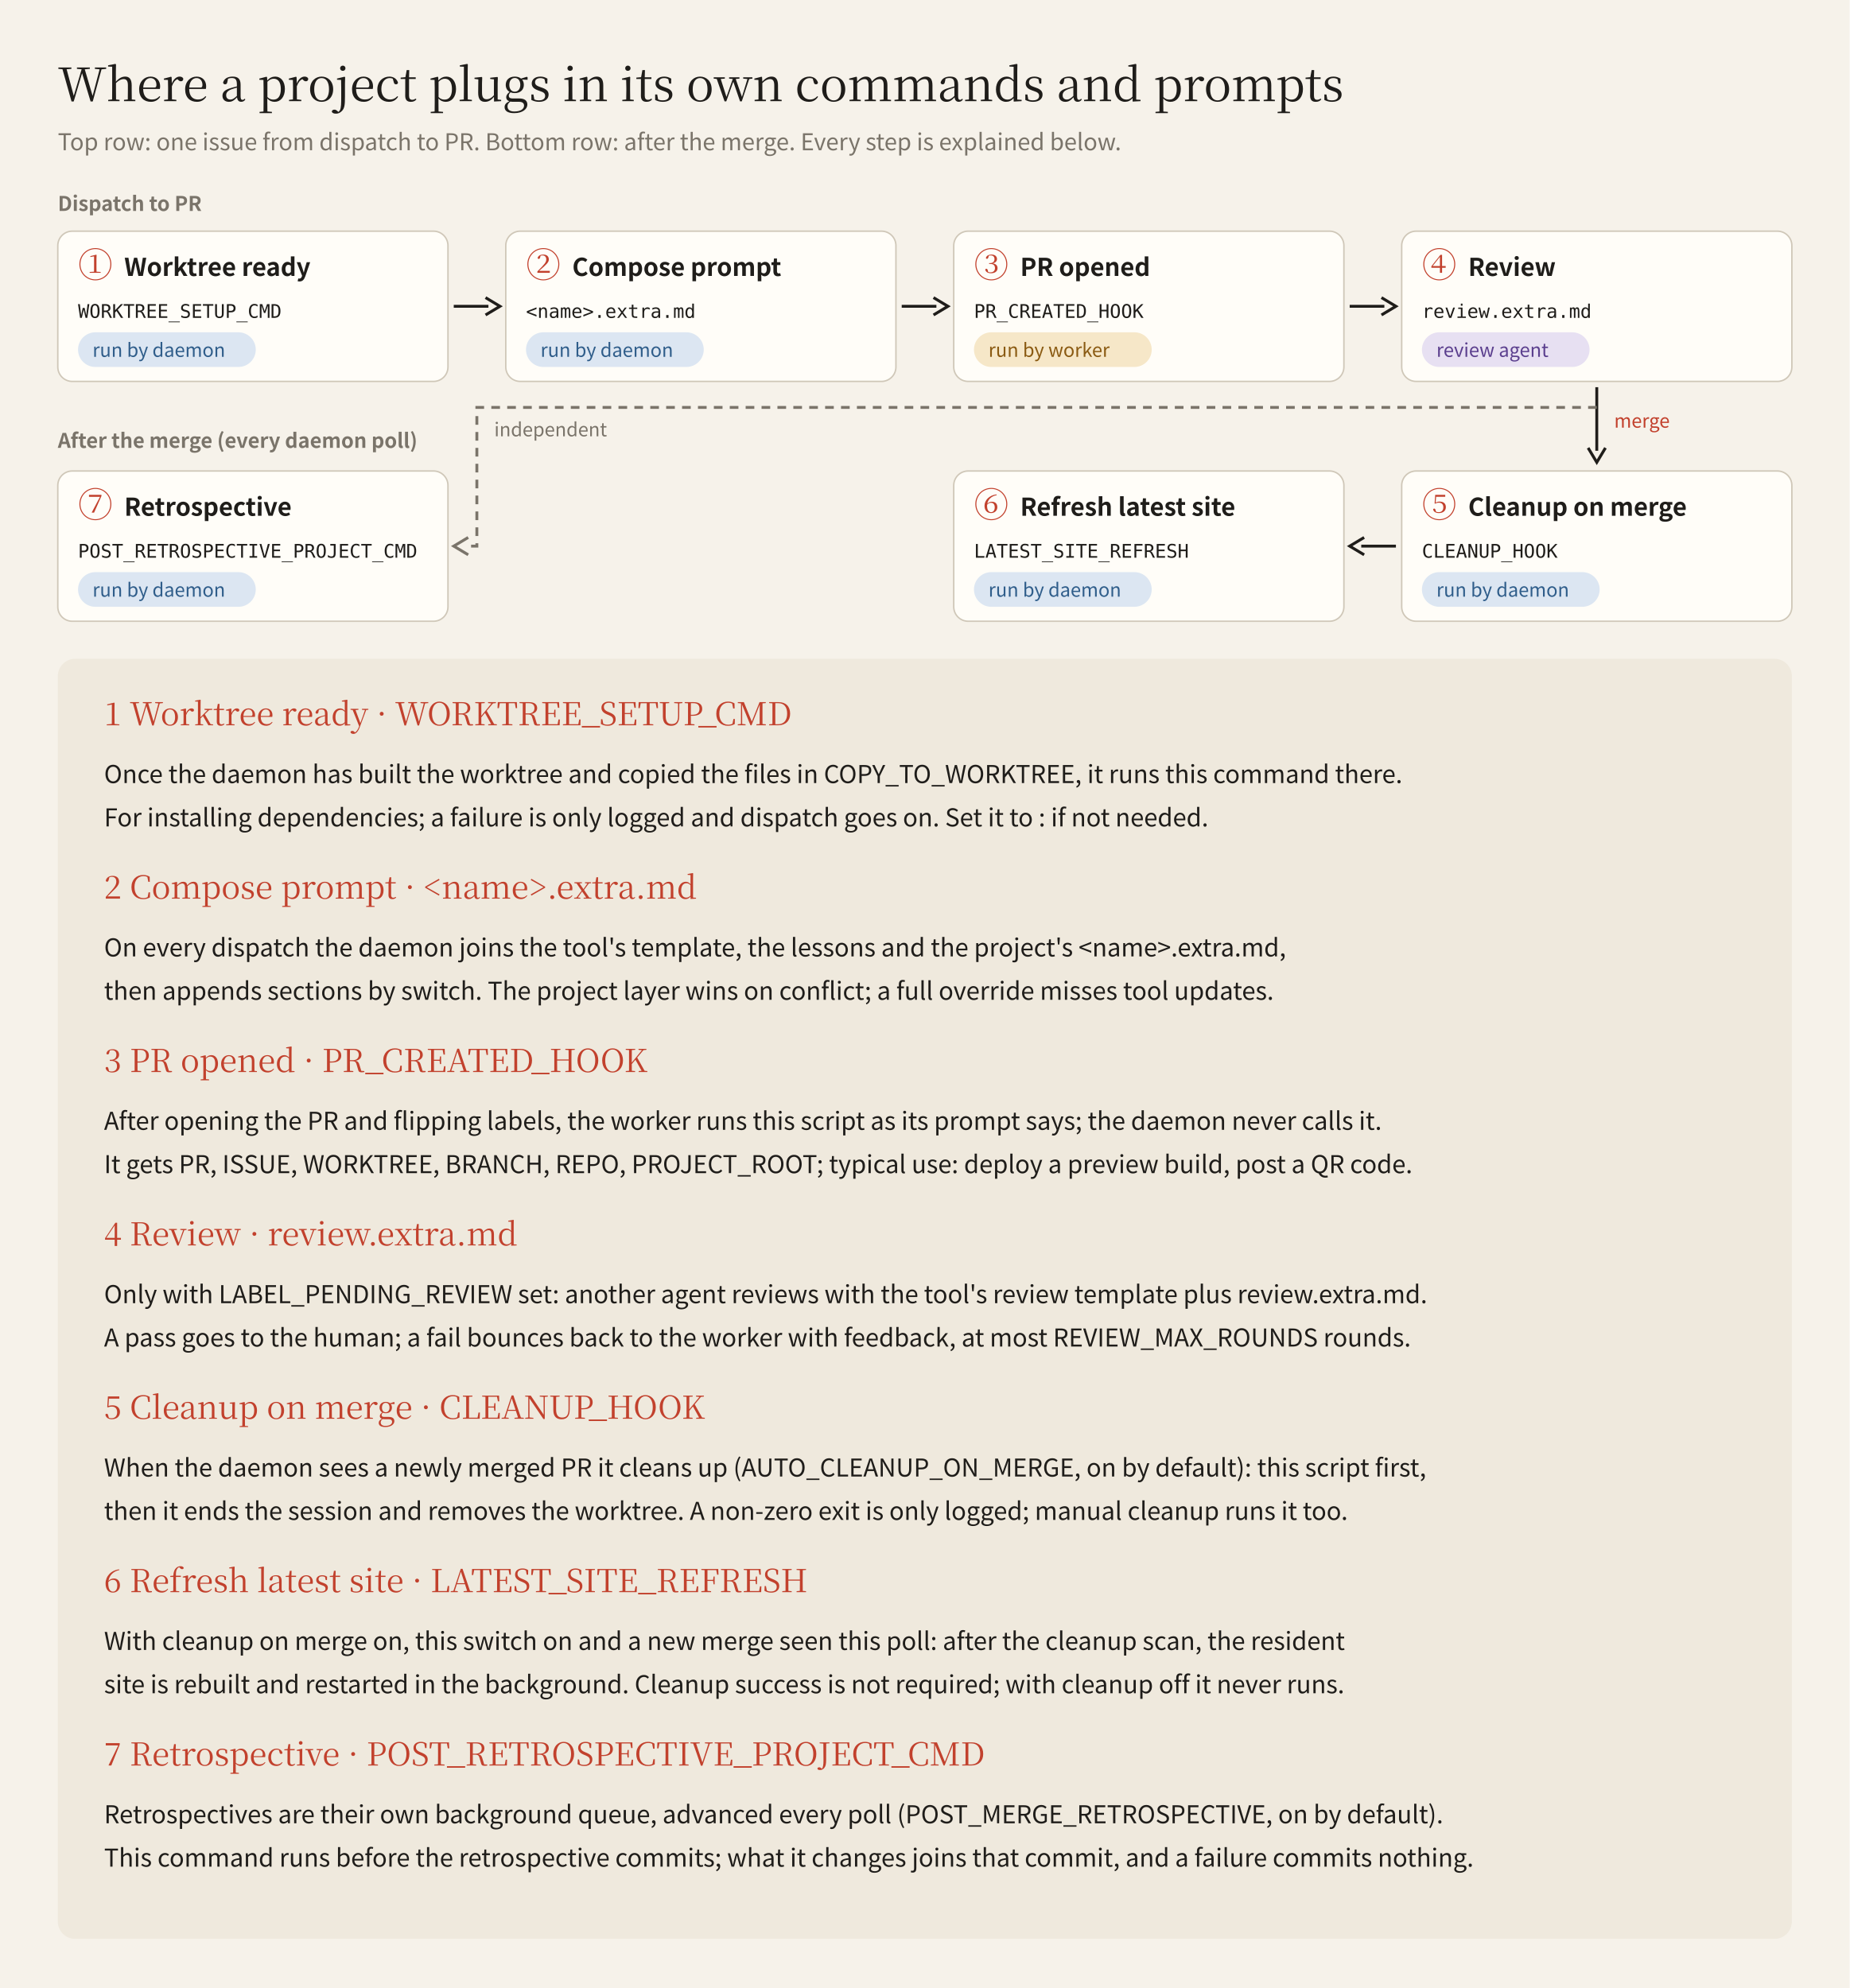
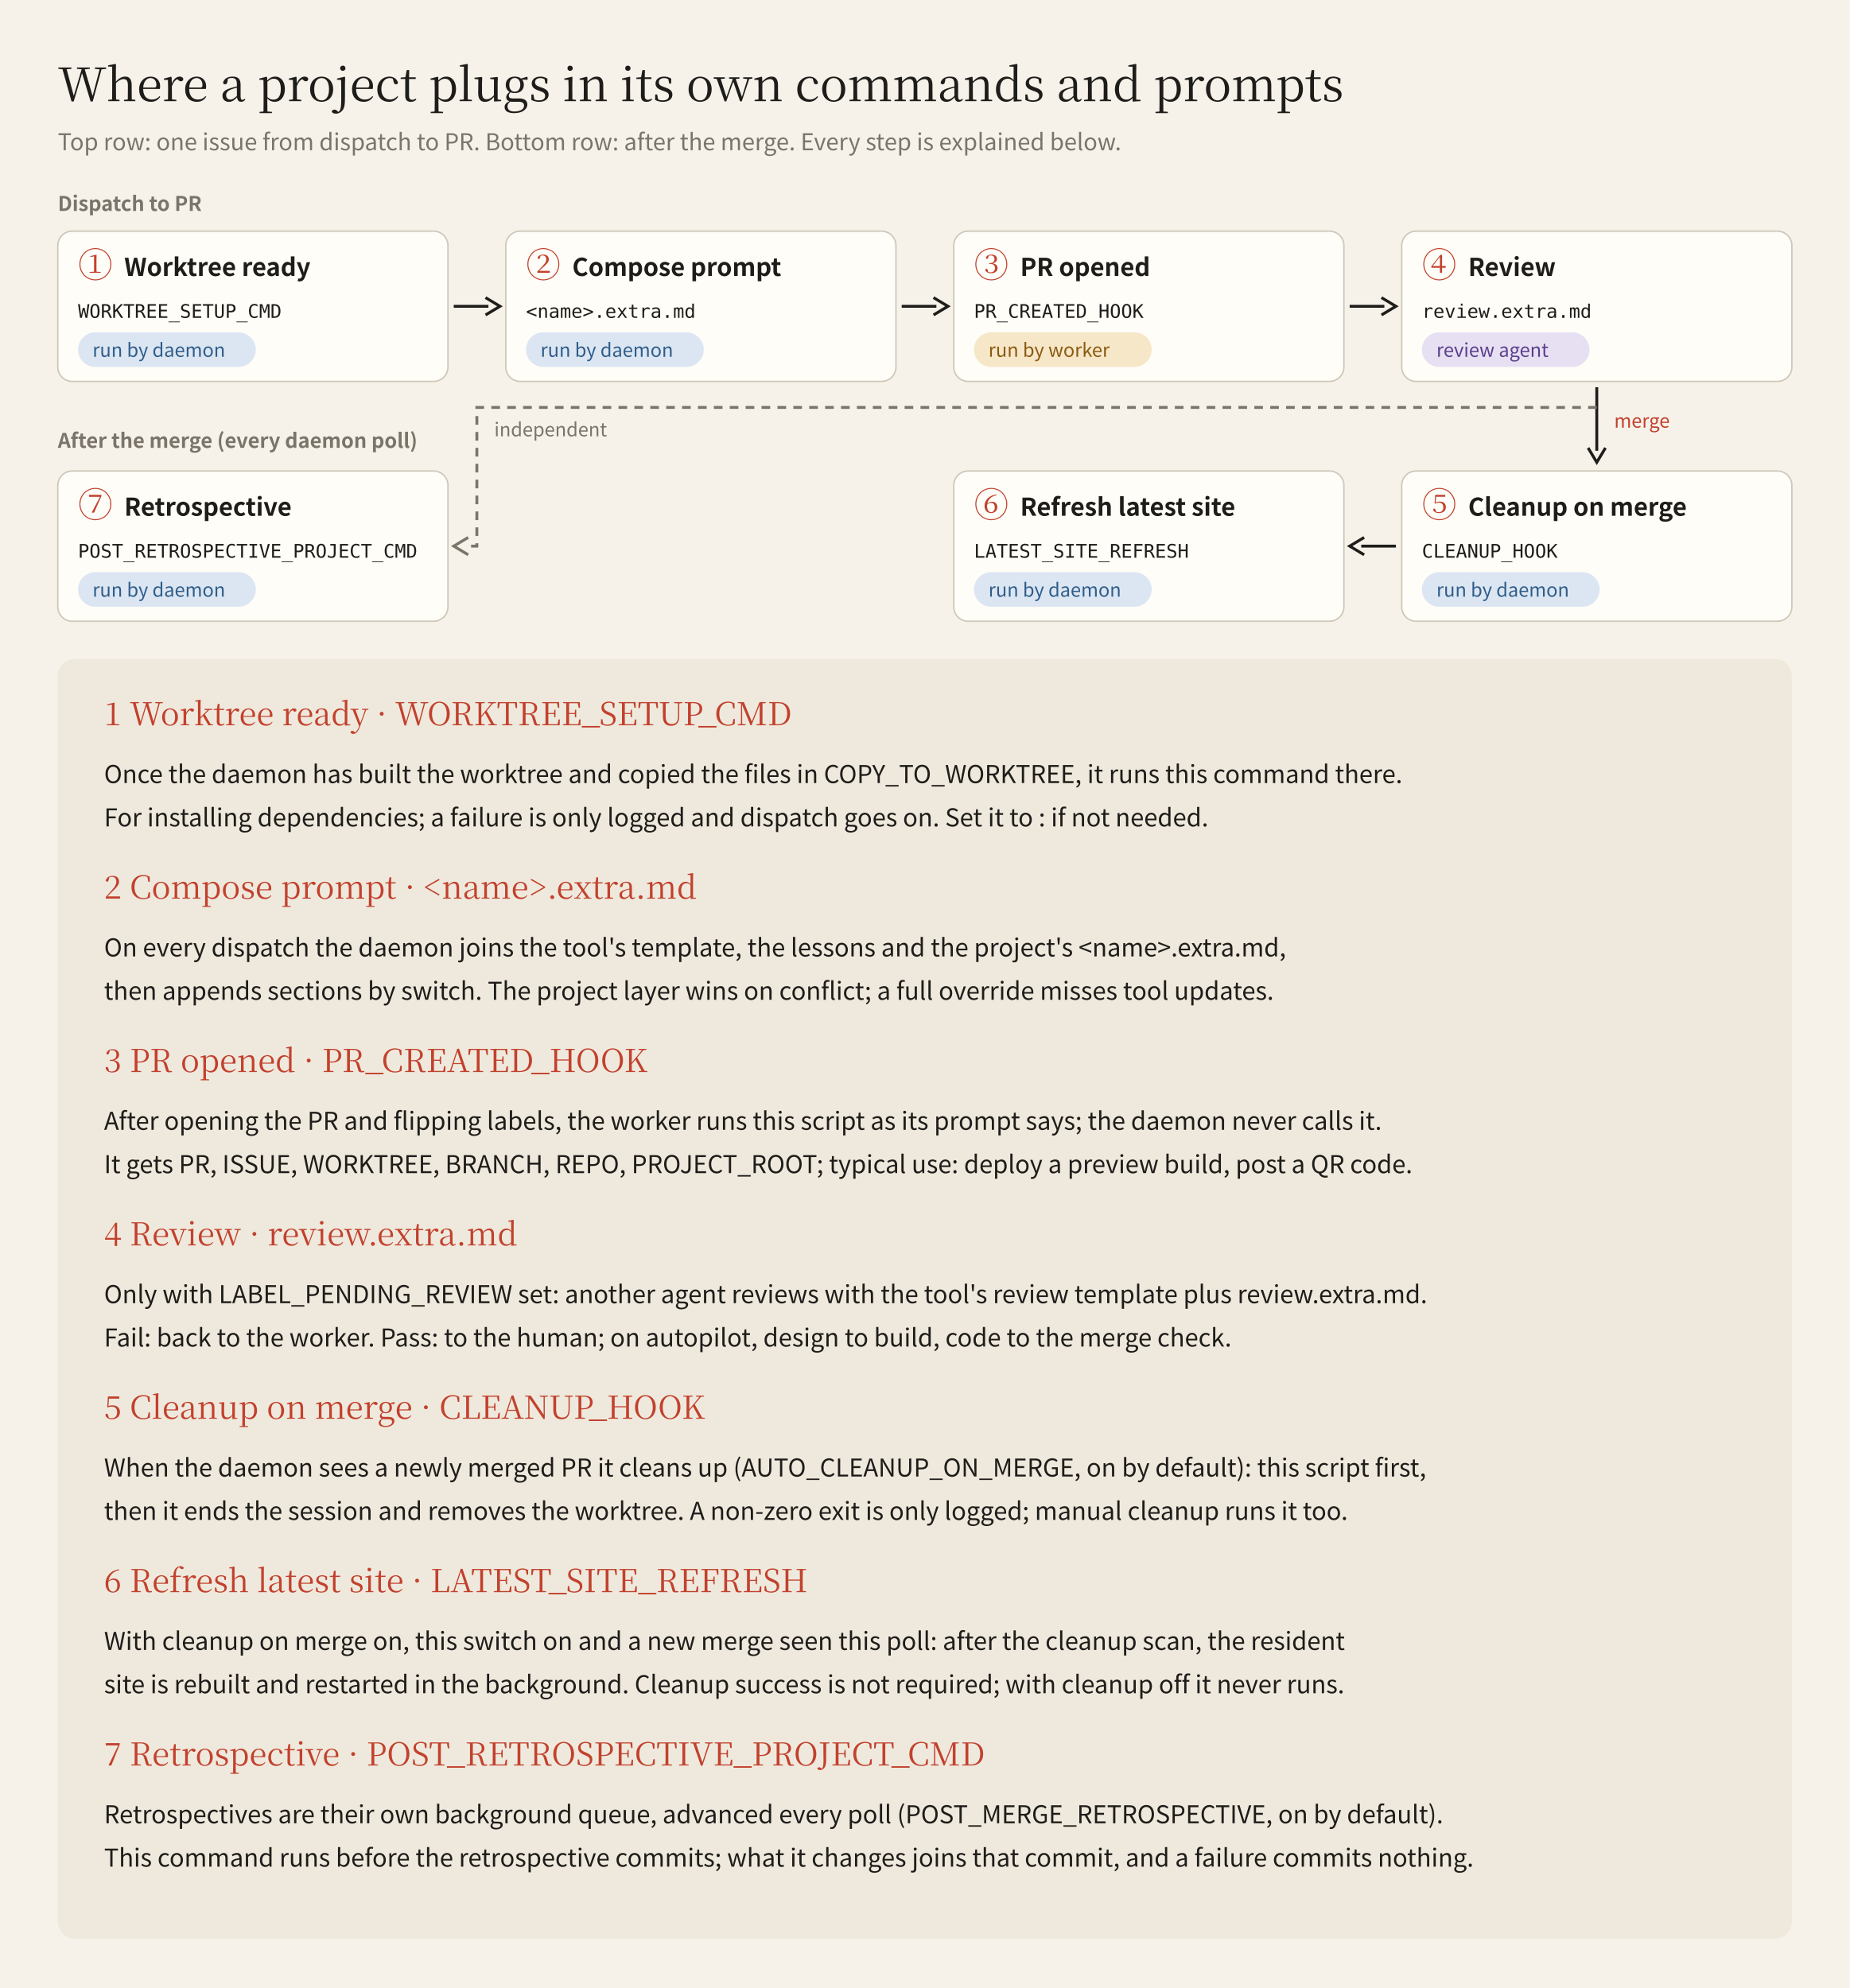
<svg xmlns="http://www.w3.org/2000/svg" viewBox="0 0 1280 1376" width="1280" height="1376" role="img">
  <rect width="1280" height="1376" fill="#F6F2EA" />
  <text x="40" y="70" font-family="Georgia, 'Noto Serif CJK SC', 'Songti SC', serif" font-size="32" font-weight="400" fill="#1F1D1A" text-anchor="start">Where a project plugs in its own commands and prompts</text>
  <text x="40" y="104" font-family="system-ui, 'PingFang SC', 'Noto Sans CJK SC', sans-serif" font-size="16" font-weight="400" fill="#7A746A" text-anchor="start">Top row: one issue from dispatch to PR. Bottom row: after the merge. Every step is explained below.</text>
  <text x="40" y="146" font-family="system-ui, 'PingFang SC', 'Noto Sans CJK SC', sans-serif" font-size="14" font-weight="600" fill="#7A746A" text-anchor="start">Dispatch to PR</text>
  <text x="40" y="310" font-family="system-ui, 'PingFang SC', 'Noto Sans CJK SC', sans-serif" font-size="14" font-weight="600" fill="#7A746A" text-anchor="start">After the merge (every daemon poll)</text>
  <line x1="314" y1="212" x2="338" y2="212" stroke="#1F1D1A" stroke-width="2" />
  <path d="M336,218 L346,212 L336,206" fill="none" stroke="#1F1D1A" stroke-width="2" />
  <line x1="624" y1="212" x2="648" y2="212" stroke="#1F1D1A" stroke-width="2" />
  <path d="M646,218 L656,212 L646,206" fill="none" stroke="#1F1D1A" stroke-width="2" />
  <line x1="934" y1="212" x2="958" y2="212" stroke="#1F1D1A" stroke-width="2" />
  <path d="M956,218 L966,212 L956,206" fill="none" stroke="#1F1D1A" stroke-width="2" />
  <line x1="1105.0" y1="268" x2="1105.0" y2="312" stroke="#1F1D1A" stroke-width="2" />
  <path d="M1099,310 L1105,320 L1111,310" fill="none" stroke="#1F1D1A" stroke-width="2" />
  <text x="1117.0" y="296" font-family="system-ui, 'PingFang SC', 'Noto Sans CJK SC', sans-serif" font-size="13" font-weight="400" fill="#C2412D" text-anchor="start">merge</text>
  <line x1="966" y1="378" x2="942" y2="378" stroke="#1F1D1A" stroke-width="2" />
  <path d="M944,372 L934,378 L944,384" fill="none" stroke="#1F1D1A" stroke-width="2" />
  <path d="M1105,282 L330,282 L330,378 L322,378" fill="none" stroke="#7A746A" stroke-width="2" stroke-dasharray="6 5" />
  <path d="M324,372 L314,378 L324,384" fill="none" stroke="#7A746A" stroke-width="2" />
  <text x="342" y="302" font-family="system-ui, 'PingFang SC', 'Noto Sans CJK SC', sans-serif" font-size="13" font-weight="400" fill="#7A746A" text-anchor="start">independent</text>
  <g class="card s1" transform="translate(40 160)">
    <rect width="270" height="104" rx="10" fill="#FFFDF8" stroke="#CFC7B8" />
    <text x="14" y="32" font-family="Georgia, 'Noto Serif CJK SC', 'Songti SC', serif" font-size="24" font-weight="400" fill="#C2412D" text-anchor="start">①</text>
    <text x="46" y="31" font-family="system-ui, 'PingFang SC', 'Noto Sans CJK SC', sans-serif" font-size="17" font-weight="600" fill="#1F1D1A" text-anchor="start">Worktree ready</text>
    <text x="14" y="60" font-family="ui-monospace, Menlo, monospace" font-size="13" font-weight="400" fill="#1F1D1A" text-anchor="start">WORKTREE_SETUP_CMD</text>
    <rect x="14" y="70" width="123" height="24" rx="12" fill="#DCE6F2" />
    <text x="24" y="87" font-family="system-ui, 'PingFang SC', 'Noto Sans CJK SC', sans-serif" font-size="13" font-weight="400" fill="#2F5D8A" text-anchor="start">run by daemon</text>
  </g>
  <g class="card s2" transform="translate(350 160)">
    <rect width="270" height="104" rx="10" fill="#FFFDF8" stroke="#CFC7B8" />
    <text x="14" y="32" font-family="Georgia, 'Noto Serif CJK SC', 'Songti SC', serif" font-size="24" font-weight="400" fill="#C2412D" text-anchor="start">②</text>
    <text x="46" y="31" font-family="system-ui, 'PingFang SC', 'Noto Sans CJK SC', sans-serif" font-size="17" font-weight="600" fill="#1F1D1A" text-anchor="start">Compose prompt</text>
    <text x="14" y="60" font-family="ui-monospace, Menlo, monospace" font-size="13" font-weight="400" fill="#1F1D1A" text-anchor="start">&lt;name&gt;.extra.md</text>
    <rect x="14" y="70" width="123" height="24" rx="12" fill="#DCE6F2" />
    <text x="24" y="87" font-family="system-ui, 'PingFang SC', 'Noto Sans CJK SC', sans-serif" font-size="13" font-weight="400" fill="#2F5D8A" text-anchor="start">run by daemon</text>
  </g>
  <g class="card s3" transform="translate(660 160)">
    <rect width="270" height="104" rx="10" fill="#FFFDF8" stroke="#CFC7B8" />
    <text x="14" y="32" font-family="Georgia, 'Noto Serif CJK SC', 'Songti SC', serif" font-size="24" font-weight="400" fill="#C2412D" text-anchor="start">③</text>
    <text x="46" y="31" font-family="system-ui, 'PingFang SC', 'Noto Sans CJK SC', sans-serif" font-size="17" font-weight="600" fill="#1F1D1A" text-anchor="start">PR opened</text>
    <text x="14" y="60" font-family="ui-monospace, Menlo, monospace" font-size="13" font-weight="400" fill="#1F1D1A" text-anchor="start">PR_CREATED_HOOK</text>
    <rect x="14" y="70" width="123" height="24" rx="12" fill="#F6E7C8" />
    <text x="24" y="87" font-family="system-ui, 'PingFang SC', 'Noto Sans CJK SC', sans-serif" font-size="13" font-weight="400" fill="#8A5A12" text-anchor="start">run by worker</text>
  </g>
  <g class="card s4" transform="translate(970 160)">
    <rect width="270" height="104" rx="10" fill="#FFFDF8" stroke="#CFC7B8" />
    <text x="14" y="32" font-family="Georgia, 'Noto Serif CJK SC', 'Songti SC', serif" font-size="24" font-weight="400" fill="#C2412D" text-anchor="start">④</text>
    <text x="46" y="31" font-family="system-ui, 'PingFang SC', 'Noto Sans CJK SC', sans-serif" font-size="17" font-weight="600" fill="#1F1D1A" text-anchor="start">Review</text>
    <text x="14" y="60" font-family="ui-monospace, Menlo, monospace" font-size="13" font-weight="400" fill="#1F1D1A" text-anchor="start">review.extra.md</text>
    <rect x="14" y="70" width="116" height="24" rx="12" fill="#E7E0F2" />
    <text x="24" y="87" font-family="system-ui, 'PingFang SC', 'Noto Sans CJK SC', sans-serif" font-size="13" font-weight="400" fill="#5B3F8E" text-anchor="start">review agent</text>
  </g>
  <g class="card s5" transform="translate(970 326)">
    <rect width="270" height="104" rx="10" fill="#FFFDF8" stroke="#CFC7B8" />
    <text x="14" y="32" font-family="Georgia, 'Noto Serif CJK SC', 'Songti SC', serif" font-size="24" font-weight="400" fill="#C2412D" text-anchor="start">⑤</text>
    <text x="46" y="31" font-family="system-ui, 'PingFang SC', 'Noto Sans CJK SC', sans-serif" font-size="17" font-weight="600" fill="#1F1D1A" text-anchor="start">Cleanup on merge</text>
    <text x="14" y="60" font-family="ui-monospace, Menlo, monospace" font-size="13" font-weight="400" fill="#1F1D1A" text-anchor="start">CLEANUP_HOOK</text>
    <rect x="14" y="70" width="123" height="24" rx="12" fill="#DCE6F2" />
    <text x="24" y="87" font-family="system-ui, 'PingFang SC', 'Noto Sans CJK SC', sans-serif" font-size="13" font-weight="400" fill="#2F5D8A" text-anchor="start">run by daemon</text>
  </g>
  <g class="card s6" transform="translate(660 326)">
    <rect width="270" height="104" rx="10" fill="#FFFDF8" stroke="#CFC7B8" />
    <text x="14" y="32" font-family="Georgia, 'Noto Serif CJK SC', 'Songti SC', serif" font-size="24" font-weight="400" fill="#C2412D" text-anchor="start">⑥</text>
    <text x="46" y="31" font-family="system-ui, 'PingFang SC', 'Noto Sans CJK SC', sans-serif" font-size="17" font-weight="600" fill="#1F1D1A" text-anchor="start">Refresh latest site</text>
    <text x="14" y="60" font-family="ui-monospace, Menlo, monospace" font-size="13" font-weight="400" fill="#1F1D1A" text-anchor="start">LATEST_SITE_REFRESH</text>
    <rect x="14" y="70" width="123" height="24" rx="12" fill="#DCE6F2" />
    <text x="24" y="87" font-family="system-ui, 'PingFang SC', 'Noto Sans CJK SC', sans-serif" font-size="13" font-weight="400" fill="#2F5D8A" text-anchor="start">run by daemon</text>
  </g>
  <g class="card s7" transform="translate(40 326)">
    <rect width="270" height="104" rx="10" fill="#FFFDF8" stroke="#CFC7B8" />
    <text x="14" y="32" font-family="Georgia, 'Noto Serif CJK SC', 'Songti SC', serif" font-size="24" font-weight="400" fill="#C2412D" text-anchor="start">⑦</text>
    <text x="46" y="31" font-family="system-ui, 'PingFang SC', 'Noto Sans CJK SC', sans-serif" font-size="17" font-weight="600" fill="#1F1D1A" text-anchor="start">Retrospective</text>
    <text x="14" y="60" font-family="ui-monospace, Menlo, monospace" font-size="13" font-weight="400" fill="#1F1D1A" text-anchor="start">POST_RETROSPECTIVE_PROJECT_CMD</text>
    <rect x="14" y="70" width="123" height="24" rx="12" fill="#DCE6F2" />
    <text x="24" y="87" font-family="system-ui, 'PingFang SC', 'Noto Sans CJK SC', sans-serif" font-size="13" font-weight="400" fill="#2F5D8A" text-anchor="start">run by daemon</text>
  </g>
  <rect x="40" y="456" width="1200" height="886" rx="12" fill="#EFE9DD" />
  <g class="cap" transform="translate(72 502)">
    <text x="0" y="0" font-family="Georgia, 'Noto Serif CJK SC', 'Songti SC', serif" font-size="22" font-weight="400" fill="#C2412D" text-anchor="start">1  Worktree ready  ·  WORKTREE_SETUP_CMD</text>
    <text x="0" y="40" font-family="system-ui, 'PingFang SC', 'Noto Sans CJK SC', sans-serif" font-size="17" font-weight="400" fill="#1F1D1A" text-anchor="start">Once the daemon has built the worktree and copied the files in COPY_TO_WORKTREE, it runs this command there.</text>
    <text x="0" y="70" font-family="system-ui, 'PingFang SC', 'Noto Sans CJK SC', sans-serif" font-size="17" font-weight="400" fill="#1F1D1A" text-anchor="start">For installing dependencies; a failure is only logged and dispatch goes on. Set it to : if not needed.</text>
  </g>
  <g class="cap" transform="translate(72 622)">
    <text x="0" y="0" font-family="Georgia, 'Noto Serif CJK SC', 'Songti SC', serif" font-size="22" font-weight="400" fill="#C2412D" text-anchor="start">2  Compose prompt  ·  &lt;name&gt;.extra.md</text>
    <text x="0" y="40" font-family="system-ui, 'PingFang SC', 'Noto Sans CJK SC', sans-serif" font-size="17" font-weight="400" fill="#1F1D1A" text-anchor="start">On every dispatch the daemon joins the tool's template, the lessons and the project's &lt;name&gt;.extra.md,</text>
    <text x="0" y="70" font-family="system-ui, 'PingFang SC', 'Noto Sans CJK SC', sans-serif" font-size="17" font-weight="400" fill="#1F1D1A" text-anchor="start">then appends sections by switch. The project layer wins on conflict; a full override misses tool updates.</text>
  </g>
  <g class="cap" transform="translate(72 742)">
    <text x="0" y="0" font-family="Georgia, 'Noto Serif CJK SC', 'Songti SC', serif" font-size="22" font-weight="400" fill="#C2412D" text-anchor="start">3  PR opened  ·  PR_CREATED_HOOK</text>
    <text x="0" y="40" font-family="system-ui, 'PingFang SC', 'Noto Sans CJK SC', sans-serif" font-size="17" font-weight="400" fill="#1F1D1A" text-anchor="start">After opening the PR and flipping labels, the worker runs this script as its prompt says; the daemon never calls it.</text>
    <text x="0" y="70" font-family="system-ui, 'PingFang SC', 'Noto Sans CJK SC', sans-serif" font-size="17" font-weight="400" fill="#1F1D1A" text-anchor="start">It gets PR, ISSUE, WORKTREE, BRANCH, REPO, PROJECT_ROOT; typical use: deploy a preview build, post a QR code.</text>
  </g>
  <g class="cap" transform="translate(72 862)">
    <text x="0" y="0" font-family="Georgia, 'Noto Serif CJK SC', 'Songti SC', serif" font-size="22" font-weight="400" fill="#C2412D" text-anchor="start">4  Review  ·  review.extra.md</text>
    <text x="0" y="40" font-family="system-ui, 'PingFang SC', 'Noto Sans CJK SC', sans-serif" font-size="17" font-weight="400" fill="#1F1D1A" text-anchor="start">Only with LABEL_PENDING_REVIEW set: another agent reviews with the tool's review template plus review.extra.md.</text>
-     <text x="0" y="70" font-family="system-ui, 'PingFang SC', 'Noto Sans CJK SC', sans-serif" font-size="17" font-weight="400" fill="#1F1D1A" text-anchor="start">A pass goes to the human; a fail bounces back to the worker with feedback, at most REVIEW_MAX_ROUNDS rounds.</text>
+     <text x="0" y="70" font-family="system-ui, 'PingFang SC', 'Noto Sans CJK SC', sans-serif" font-size="17" font-weight="400" fill="#1F1D1A" text-anchor="start">Fail: back to the worker. Pass: to the human; on autopilot, design to build, code to the merge check.</text>
  </g>
  <g class="cap" transform="translate(72 982)">
    <text x="0" y="0" font-family="Georgia, 'Noto Serif CJK SC', 'Songti SC', serif" font-size="22" font-weight="400" fill="#C2412D" text-anchor="start">5  Cleanup on merge  ·  CLEANUP_HOOK</text>
    <text x="0" y="40" font-family="system-ui, 'PingFang SC', 'Noto Sans CJK SC', sans-serif" font-size="17" font-weight="400" fill="#1F1D1A" text-anchor="start">When the daemon sees a newly merged PR it cleans up (AUTO_CLEANUP_ON_MERGE, on by default): this script first,</text>
    <text x="0" y="70" font-family="system-ui, 'PingFang SC', 'Noto Sans CJK SC', sans-serif" font-size="17" font-weight="400" fill="#1F1D1A" text-anchor="start">then it ends the session and removes the worktree. A non-zero exit is only logged; manual cleanup runs it too.</text>
  </g>
  <g class="cap" transform="translate(72 1102)">
    <text x="0" y="0" font-family="Georgia, 'Noto Serif CJK SC', 'Songti SC', serif" font-size="22" font-weight="400" fill="#C2412D" text-anchor="start">6  Refresh latest site  ·  LATEST_SITE_REFRESH</text>
    <text x="0" y="40" font-family="system-ui, 'PingFang SC', 'Noto Sans CJK SC', sans-serif" font-size="17" font-weight="400" fill="#1F1D1A" text-anchor="start">With cleanup on merge on, this switch on and a new merge seen this poll: after the cleanup scan, the resident</text>
    <text x="0" y="70" font-family="system-ui, 'PingFang SC', 'Noto Sans CJK SC', sans-serif" font-size="17" font-weight="400" fill="#1F1D1A" text-anchor="start">site is rebuilt and restarted in the background. Cleanup success is not required; with cleanup off it never runs.</text>
  </g>
  <g class="cap" transform="translate(72 1222)">
    <text x="0" y="0" font-family="Georgia, 'Noto Serif CJK SC', 'Songti SC', serif" font-size="22" font-weight="400" fill="#C2412D" text-anchor="start">7  Retrospective  ·  POST_RETROSPECTIVE_PROJECT_CMD</text>
    <text x="0" y="40" font-family="system-ui, 'PingFang SC', 'Noto Sans CJK SC', sans-serif" font-size="17" font-weight="400" fill="#1F1D1A" text-anchor="start">Retrospectives are their own background queue, advanced every poll (POST_MERGE_RETROSPECTIVE, on by default).</text>
    <text x="0" y="70" font-family="system-ui, 'PingFang SC', 'Noto Sans CJK SC', sans-serif" font-size="17" font-weight="400" fill="#1F1D1A" text-anchor="start">This command runs before the retrospective commits; what it changes joins that commit, and a failure commits nothing.</text>
  </g>
</svg>
